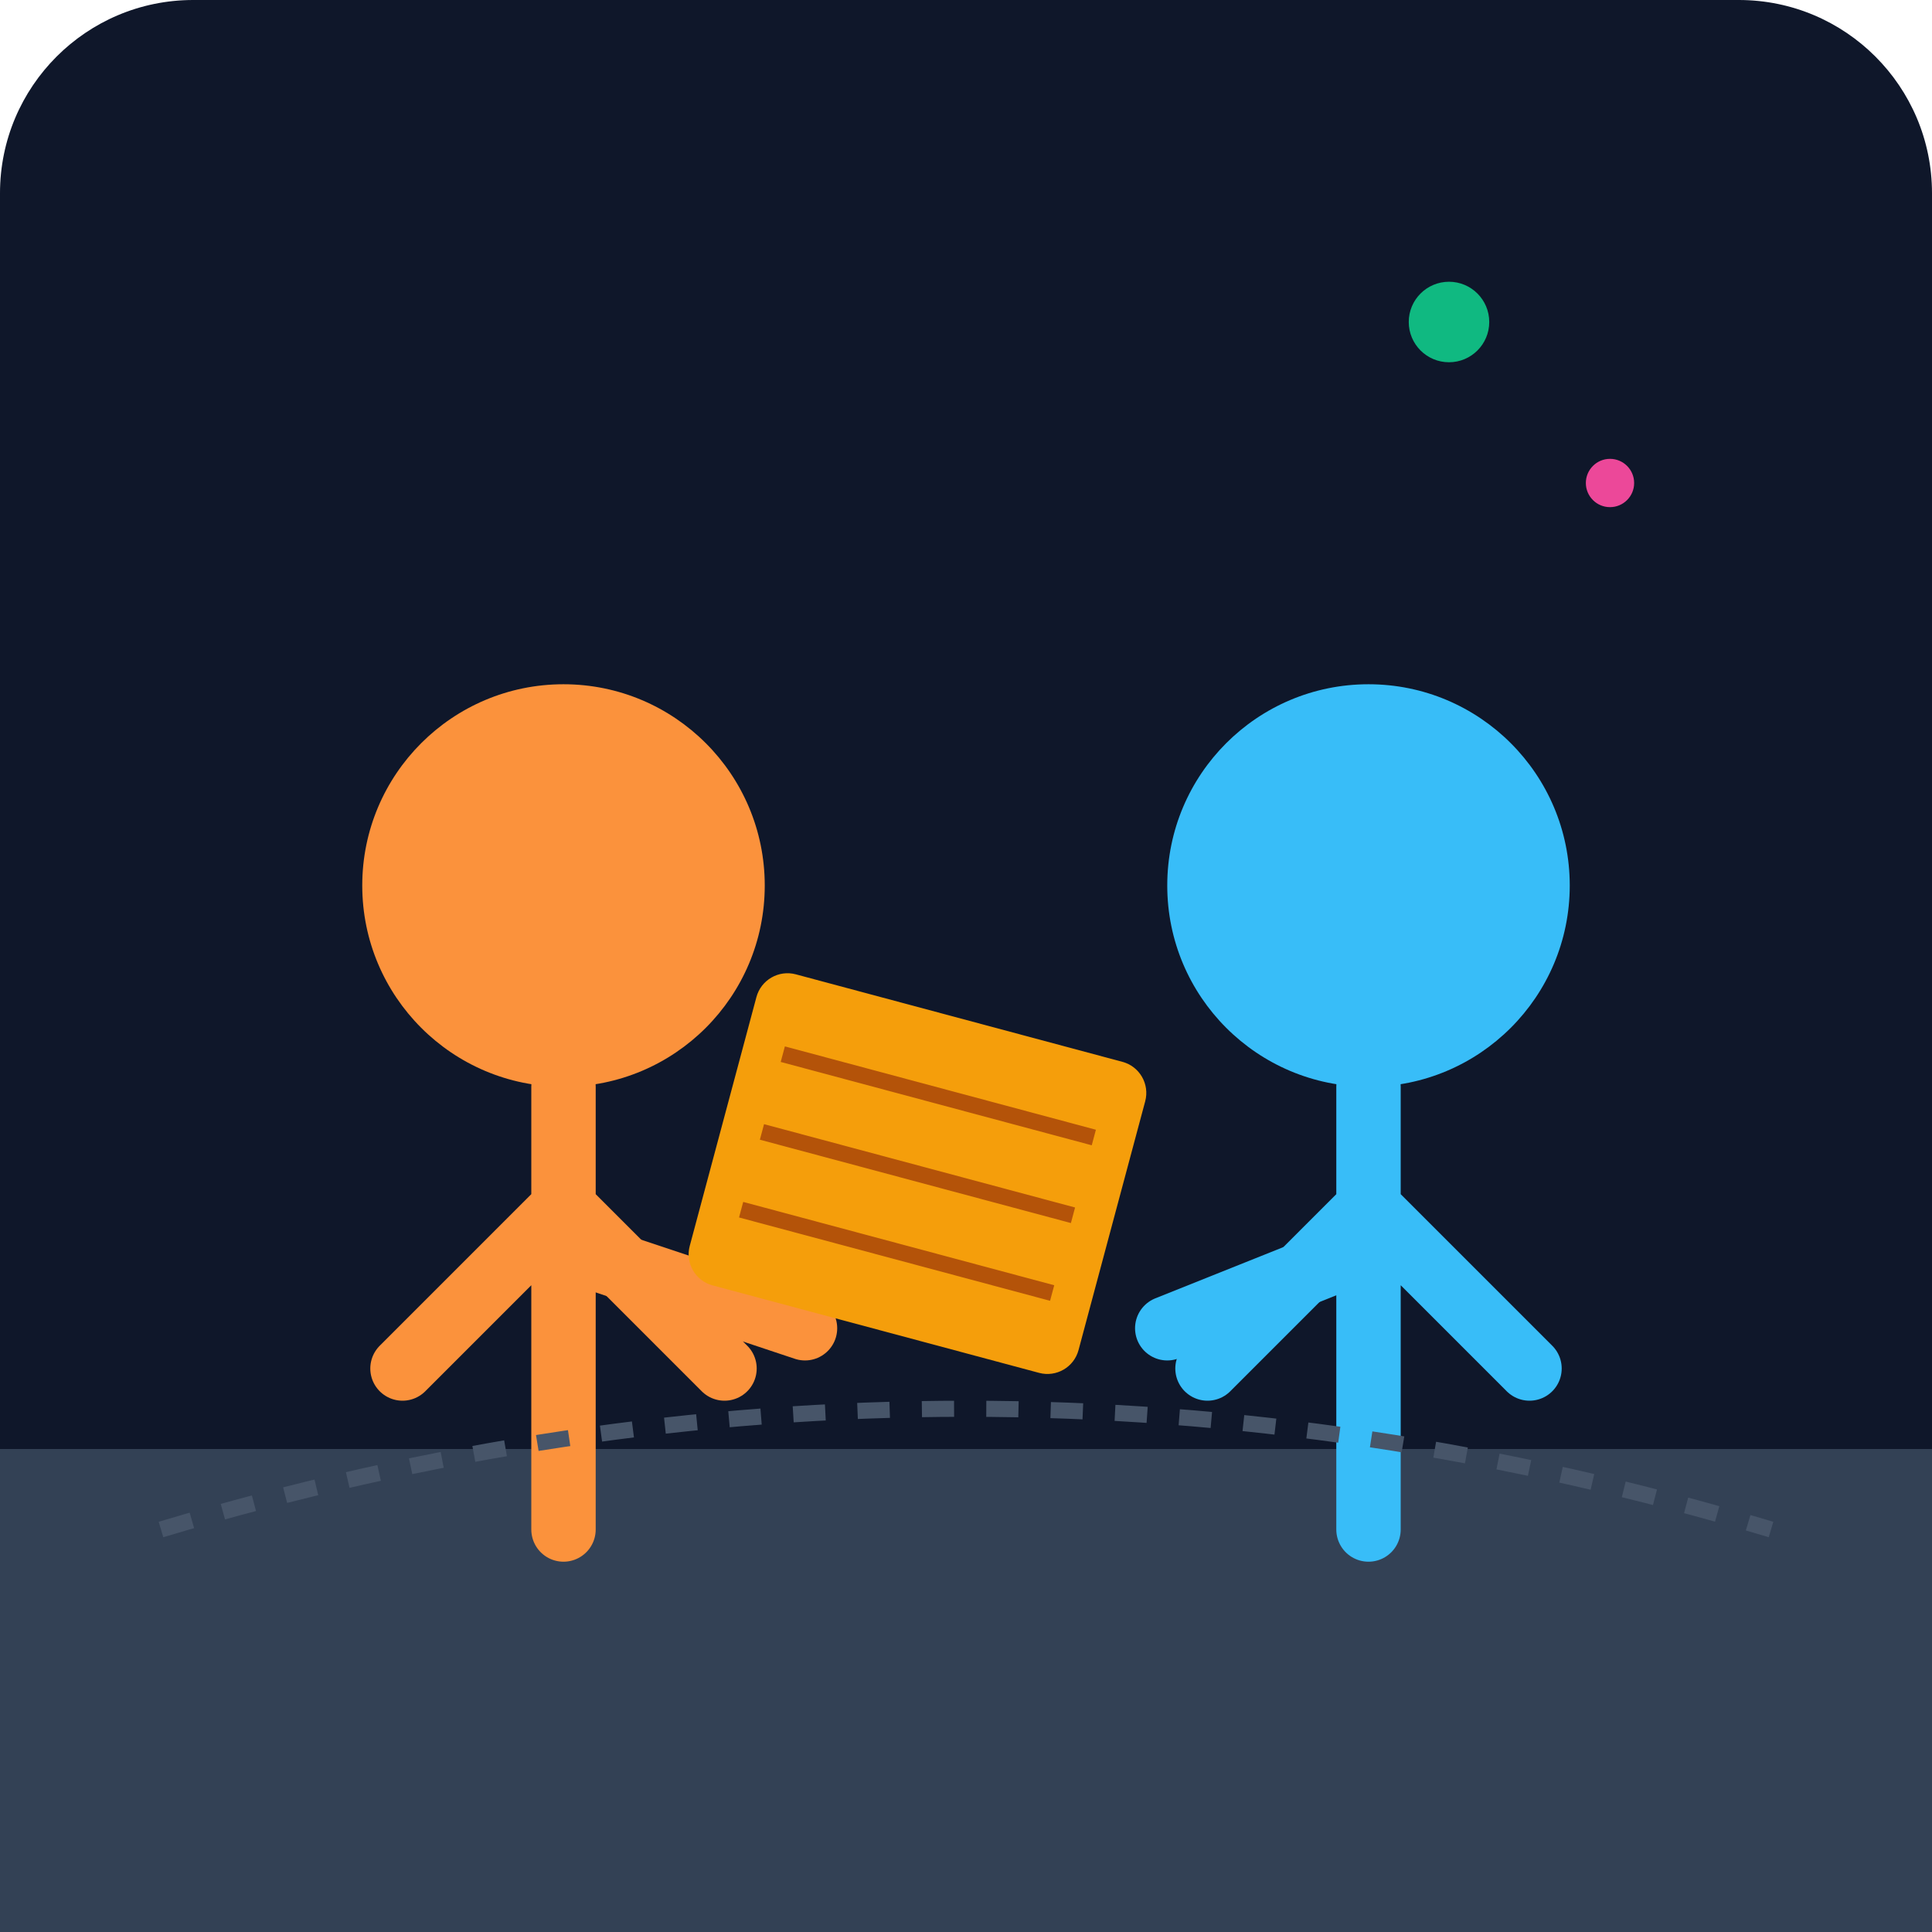
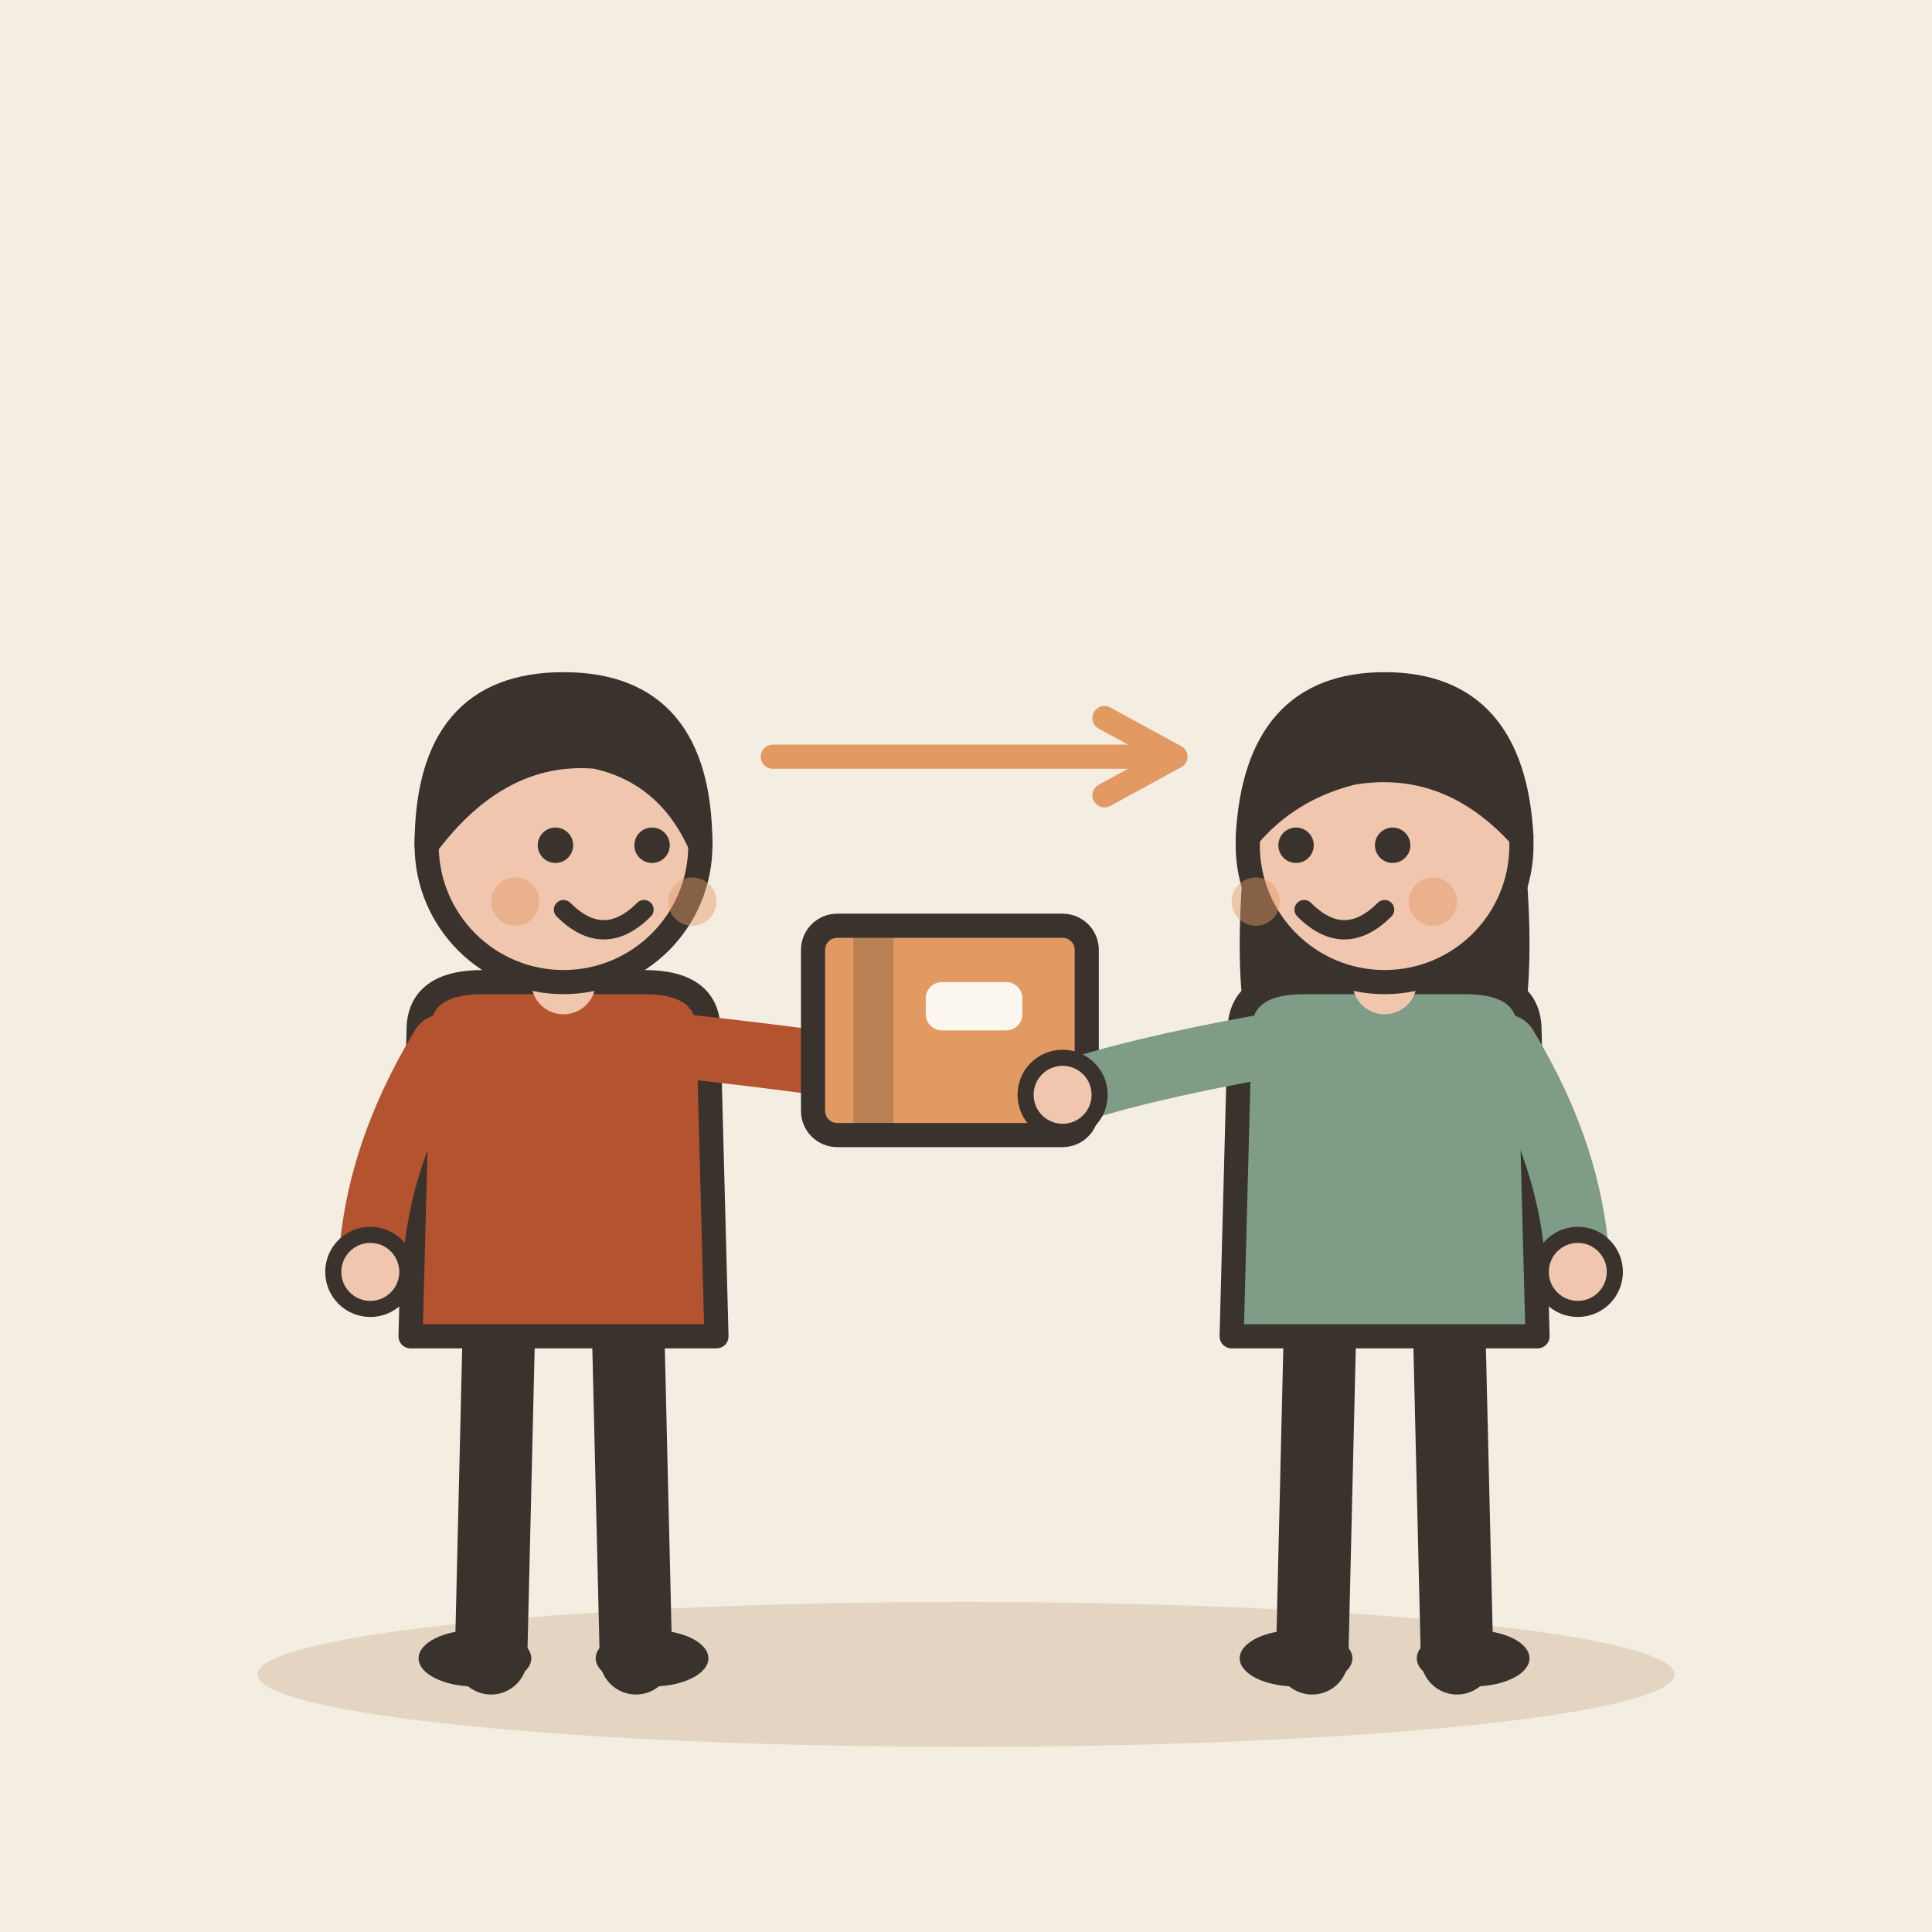
- <svg xmlns="http://www.w3.org/2000/svg" viewBox="0 0 240 240">
-   <defs>
-     <linearGradient id="bg" x1="0" y1="0" x2="0" y2="240">
-       <stop offset="0%" stop-color="#0f172a" />
-       <stop offset="100%" stop-color="#1e293b" />
-     </linearGradient>
-   </defs>
-   <rect width="240" height="240" rx="24" fill="url(#bg)" />
-   <path d="M0 180 L240 180 L240 240 L0 240 Z" fill="#334155" />
-   <g transform="translate(40, 80)">
-     <circle cx="30" cy="30" r="25" fill="#fb923c" />
-     <path d="M30 55 L30 110 M30 70 L10 90 M30 70 L50 90" stroke="#fb923c" stroke-width="8" stroke-linecap="round" />
-     <path d="M30 75 L60 85" stroke="#fb923c" stroke-width="8" stroke-linecap="round" />
+ <svg xmlns="http://www.w3.org/2000/svg" viewBox="0 0 240 240" data-style="editorial">
+   <rect width="240" height="240" fill="#F4EDE2" />
+   <ellipse cx="120" cy="208" rx="88" ry="9" fill="#E3D5C1" />
+   <g transform="translate(70 206)">
+     <path d="M-8 -42L-9 0" stroke="#3A332D" stroke-width="9" stroke-linecap="round" fill="none" />
+     <path d="M8 -42L9 0" stroke="#3A332D" stroke-width="9" stroke-linecap="round" fill="none" />
+     <ellipse cx="-11" cy="0" rx="7" ry="3.5" fill="#3A332D" />
+     <ellipse cx="11" cy="0" rx="7" ry="3.5" fill="#3A332D" />
+     <path d="M-18 -78Q-18 -84 -10 -84L10 -84Q18 -84 18 -78L19 -40L-19 -40Z" fill="#B4532F" stroke="#3A332D" stroke-width="3" stroke-linecap="round" stroke-linejoin="round" />
+     <path d="M-15 -76Q-23.5 -62 -24 -48" fill="none" stroke="#B4532F" stroke-width="8" stroke-linecap="round" stroke-linejoin="round" />
+     <circle cx="-24" cy="-48" r="4.6" fill="#F0C7AE" stroke="#3A332D" stroke-linecap="round" stroke-linejoin="round" stroke-width="2" />
+     <path d="M15 -76Q33.5 -74 44 -72" fill="none" stroke="#B4532F" stroke-width="8" stroke-linecap="round" stroke-linejoin="round" />
+     <circle cx="44" cy="-72" r="4.6" fill="#F0C7AE" stroke="#3A332D" stroke-linecap="round" stroke-linejoin="round" stroke-width="2" />
+     <path d="M0 -84L0 -88" stroke="#F0C7AE" stroke-width="8" stroke-linecap="round" fill="none" />
+     <circle cx="0" cy="-101" r="17" fill="#F0C7AE" stroke="#3A332D" stroke-width="3" stroke-linecap="round" stroke-linejoin="round" />
+     <path d="M-17 -101Q-17 -121 0 -121Q17 -121 17 -101Q13 -110 4 -112Q-8 -113 -17 -101Z" fill="#3A332D" stroke="#3A332D" stroke-width="3" stroke-linecap="round" stroke-linejoin="round" />
+     <circle cx="-1" cy="-101" r="2.2" fill="#3A332D" />
+     <circle cx="11" cy="-101" r="2.2" fill="#3A332D" />
+     <path d="M0 -93Q5 -88 10 -93" fill="none" stroke="#3A332D" stroke-width="2.4" stroke-linecap="round" stroke-linejoin="round" />
+     <circle cx="-6" cy="-94" r="3" fill="#E39A62" opacity="0.45" />
+     <circle cx="16" cy="-94" r="3" fill="#E39A62" opacity="0.45" />
  </g>
-   <g transform="translate(140, 80)">
-     <circle cx="30" cy="30" r="25" fill="#38bdf8" />
-     <path d="M30 55 L30 110 M30 70 L10 90 M30 70 L50 90" stroke="#38bdf8" stroke-width="8" stroke-linecap="round" />
-     <path d="M30 75 L5 85" stroke="#38bdf8" stroke-width="8" stroke-linecap="round" />
+   <g transform="translate(118 128)">
+     <rect x="-17" y="-13" width="34" height="26" rx="3" fill="#E39A62" stroke="#3A332D" stroke-width="3" stroke-linecap="round" stroke-linejoin="round" />
+     <rect x="-12" y="-13" width="5" height="26" rx="0" fill="#3A332D" opacity="0.25" />
+     <rect x="-3" y="-6" width="12" height="6" rx="2" fill="#FBF6EE" />
  </g>
-   <g transform="translate(95, 120) rotate(15)">
-     <rect width="50" height="40" rx="4" fill="#f59e0b" />
-     <path d="M5 10 L45 10 M5 20 L45 20 M5 30 L45 30" stroke="#b45309" stroke-width="2" />
+   <g transform="translate(172 206)">
+     <path d="M-8 -42L-9 0" stroke="#3A332D" stroke-width="9" stroke-linecap="round" fill="none" />
+     <path d="M8 -42L9 0" stroke="#3A332D" stroke-width="9" stroke-linecap="round" fill="none" />
+     <ellipse cx="-11" cy="0" rx="7" ry="3.5" fill="#3A332D" />
+     <ellipse cx="11" cy="0" rx="7" ry="3.5" fill="#3A332D" />
+     <path d="M-17 -104Q-20 -78 -14 -70L-6 -78L6 -78L14 -70Q20 -78 17 -104Z" fill="#3A332D" />
+     <path d="M-18 -78Q-18 -84 -10 -84L10 -84Q18 -84 18 -78L19 -40L-19 -40Z" fill="#7E9C86" stroke="#3A332D" stroke-width="3" stroke-linecap="round" stroke-linejoin="round" />
+     <path d="M-15 -76Q-31.5 -73 -40 -70" fill="none" stroke="#7E9C86" stroke-width="8" stroke-linecap="round" stroke-linejoin="round" />
+     <circle cx="-40" cy="-70" r="4.6" fill="#F0C7AE" stroke="#3A332D" stroke-linecap="round" stroke-linejoin="round" stroke-width="2" />
+     <path d="M15 -76Q23.5 -62 24 -48" fill="none" stroke="#7E9C86" stroke-width="8" stroke-linecap="round" stroke-linejoin="round" />
+     <circle cx="24" cy="-48" r="4.6" fill="#F0C7AE" stroke="#3A332D" stroke-linecap="round" stroke-linejoin="round" stroke-width="2" />
+     <path d="M0 -84L0 -88" stroke="#F0C7AE" stroke-width="8" stroke-linecap="round" fill="none" />
+     <circle cx="0" cy="-101" r="17" fill="#F0C7AE" stroke="#3A332D" stroke-width="3" stroke-linecap="round" stroke-linejoin="round" />
+     <path d="M-17 -102Q-16 -121 0 -121Q16 -121 17 -102Q8 -112 -4 -110Q-12 -108 -17 -102Z" fill="#3A332D" stroke="#3A332D" stroke-width="3" stroke-linecap="round" stroke-linejoin="round" />
+     <circle cx="-11" cy="-101" r="2.2" fill="#3A332D" />
+     <circle cx="1" cy="-101" r="2.2" fill="#3A332D" />
+     <path d="M-10 -93Q-5 -88 0 -93" fill="none" stroke="#3A332D" stroke-width="2.4" stroke-linecap="round" stroke-linejoin="round" />
+     <circle cx="-16" cy="-94" r="3" fill="#E39A62" opacity="0.45" />
+     <circle cx="6" cy="-94" r="3" fill="#E39A62" opacity="0.45" />
  </g>
-   <circle cx="180" cy="40" r="5" fill="#10b981" />
-   <circle cx="200" cy="60" r="3" fill="#ec4899" />
-   <path d="M20 190 Q120 160 220 190" stroke="#475569" stroke-width="2" fill="none" stroke-dasharray="4 4" />
+   <path d="M96 94L146 94" stroke="#E39A62" stroke-width="3" stroke-linecap="round" fill="none" />
+   <path d="M137.2 98.8L146 94L137.2 89.2" fill="none" stroke="#E39A62" stroke-width="3" stroke-linecap="round" stroke-linejoin="round" />
</svg>
